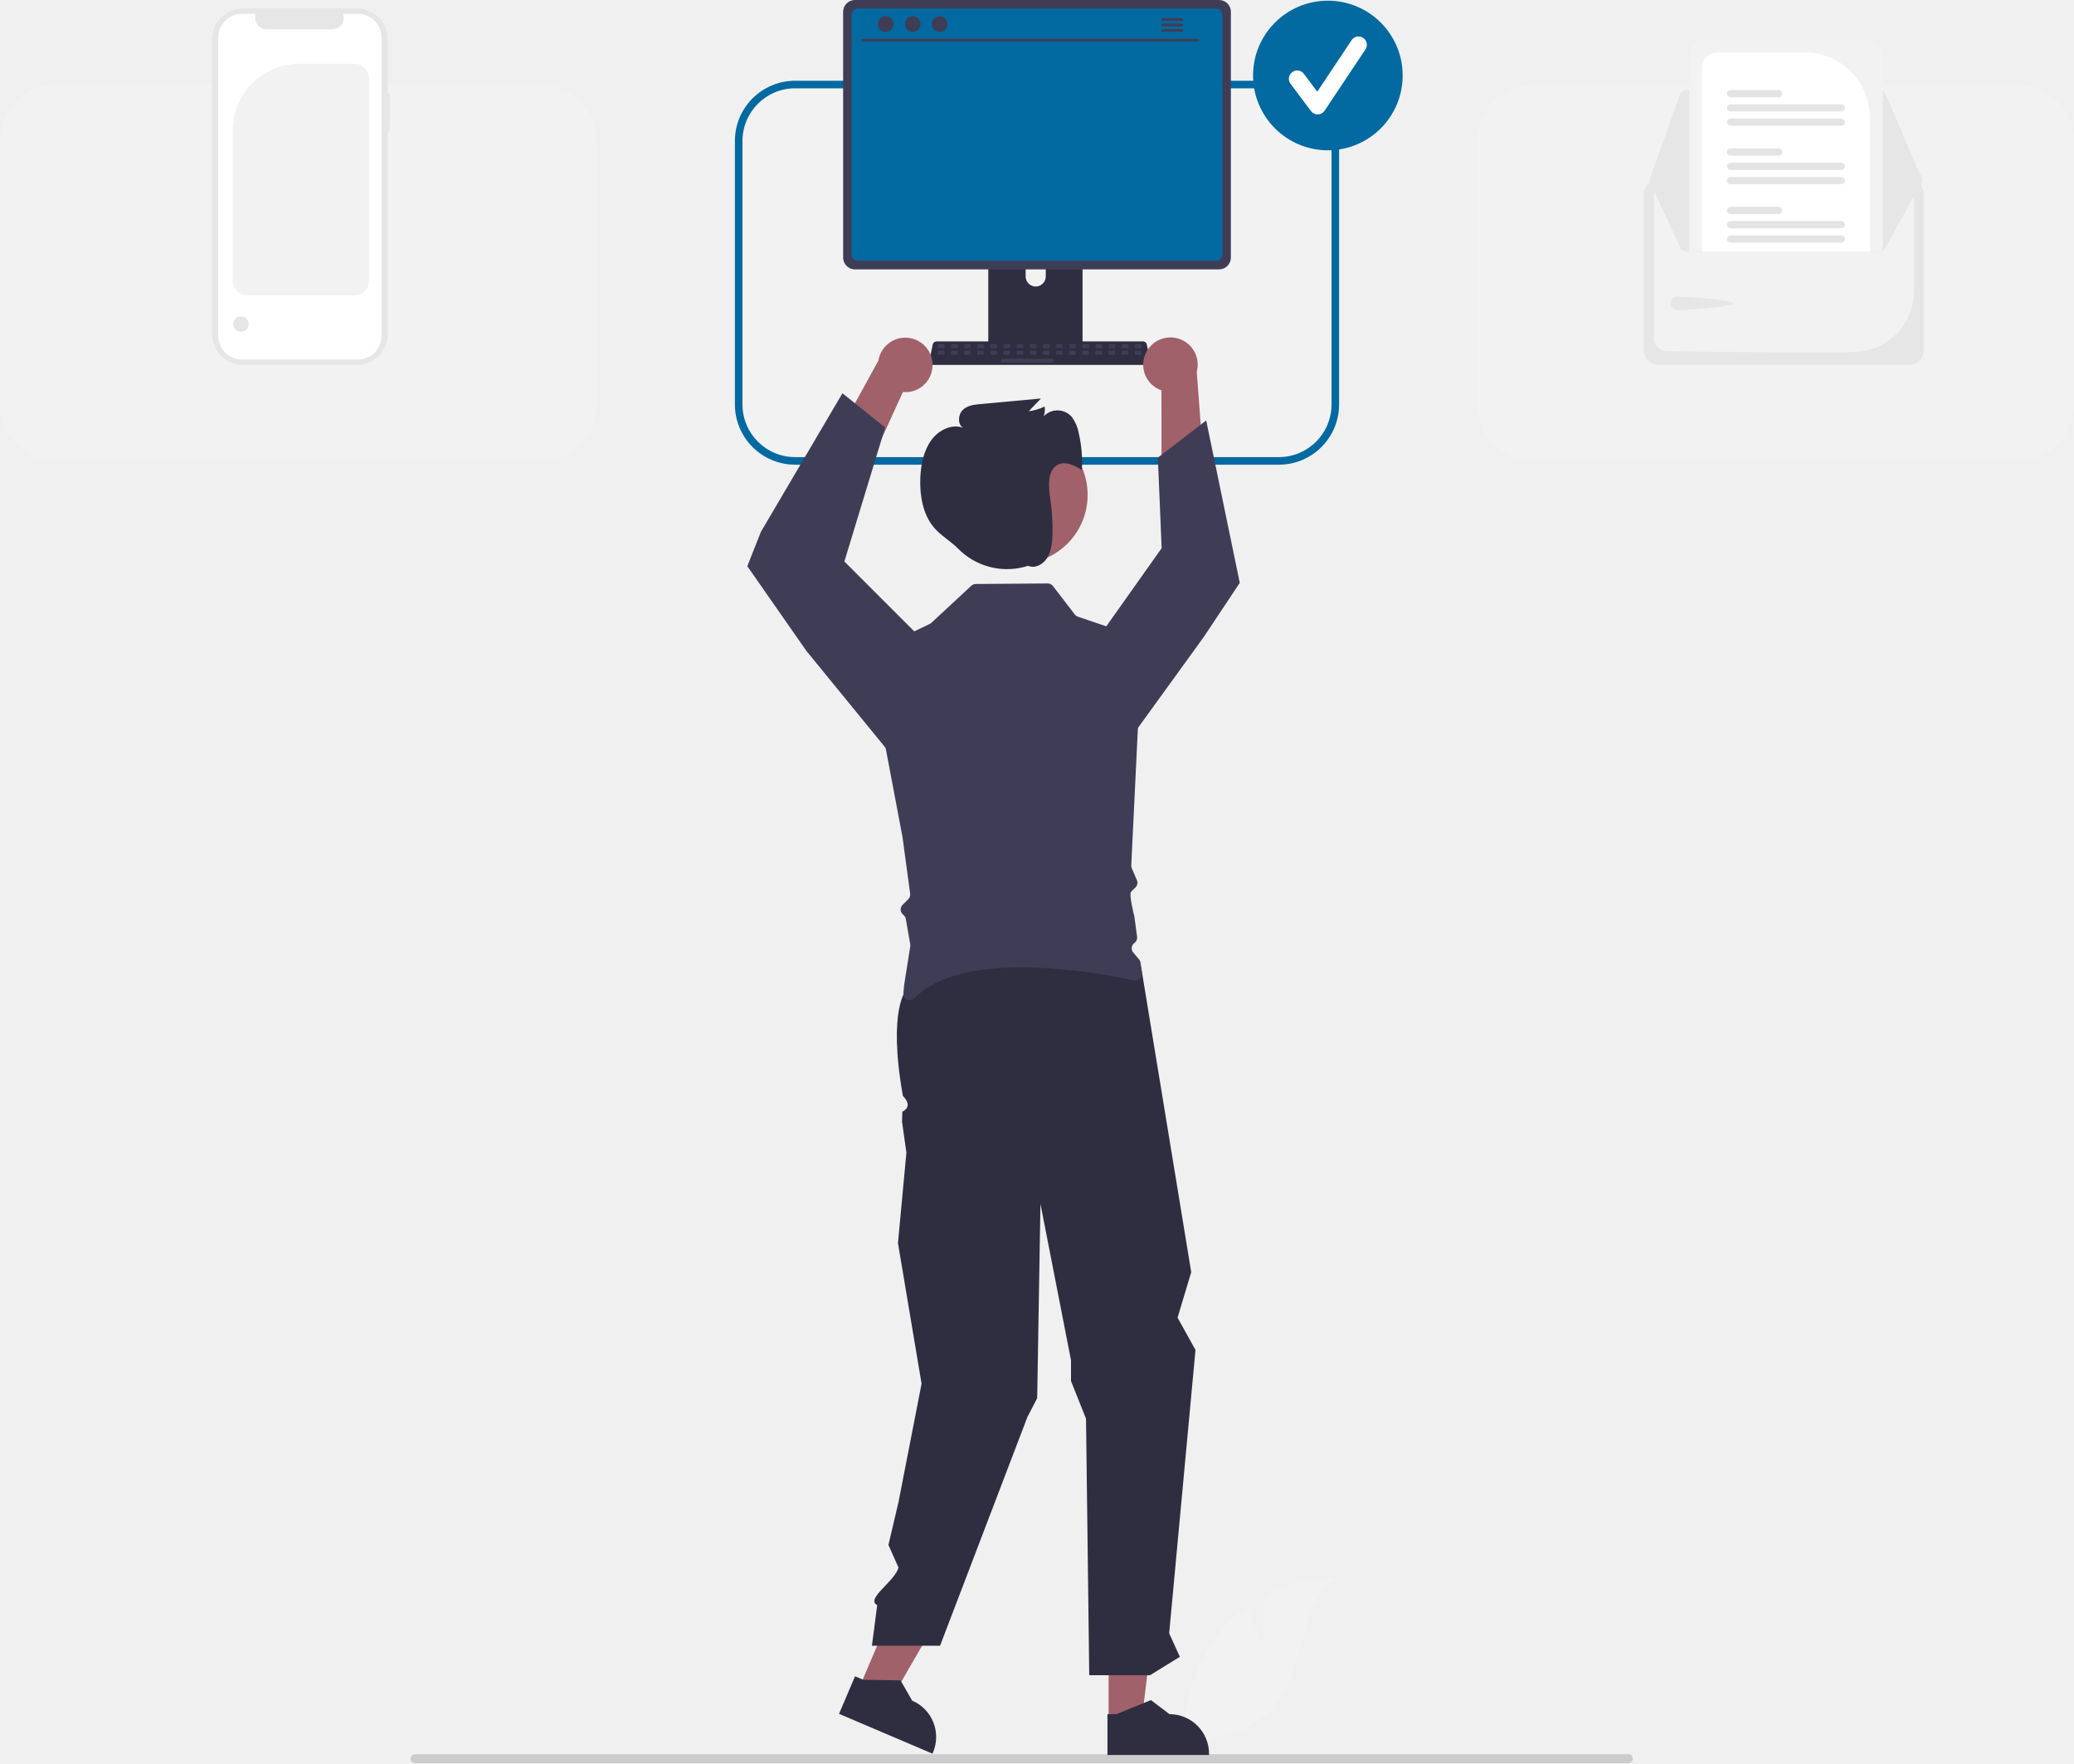
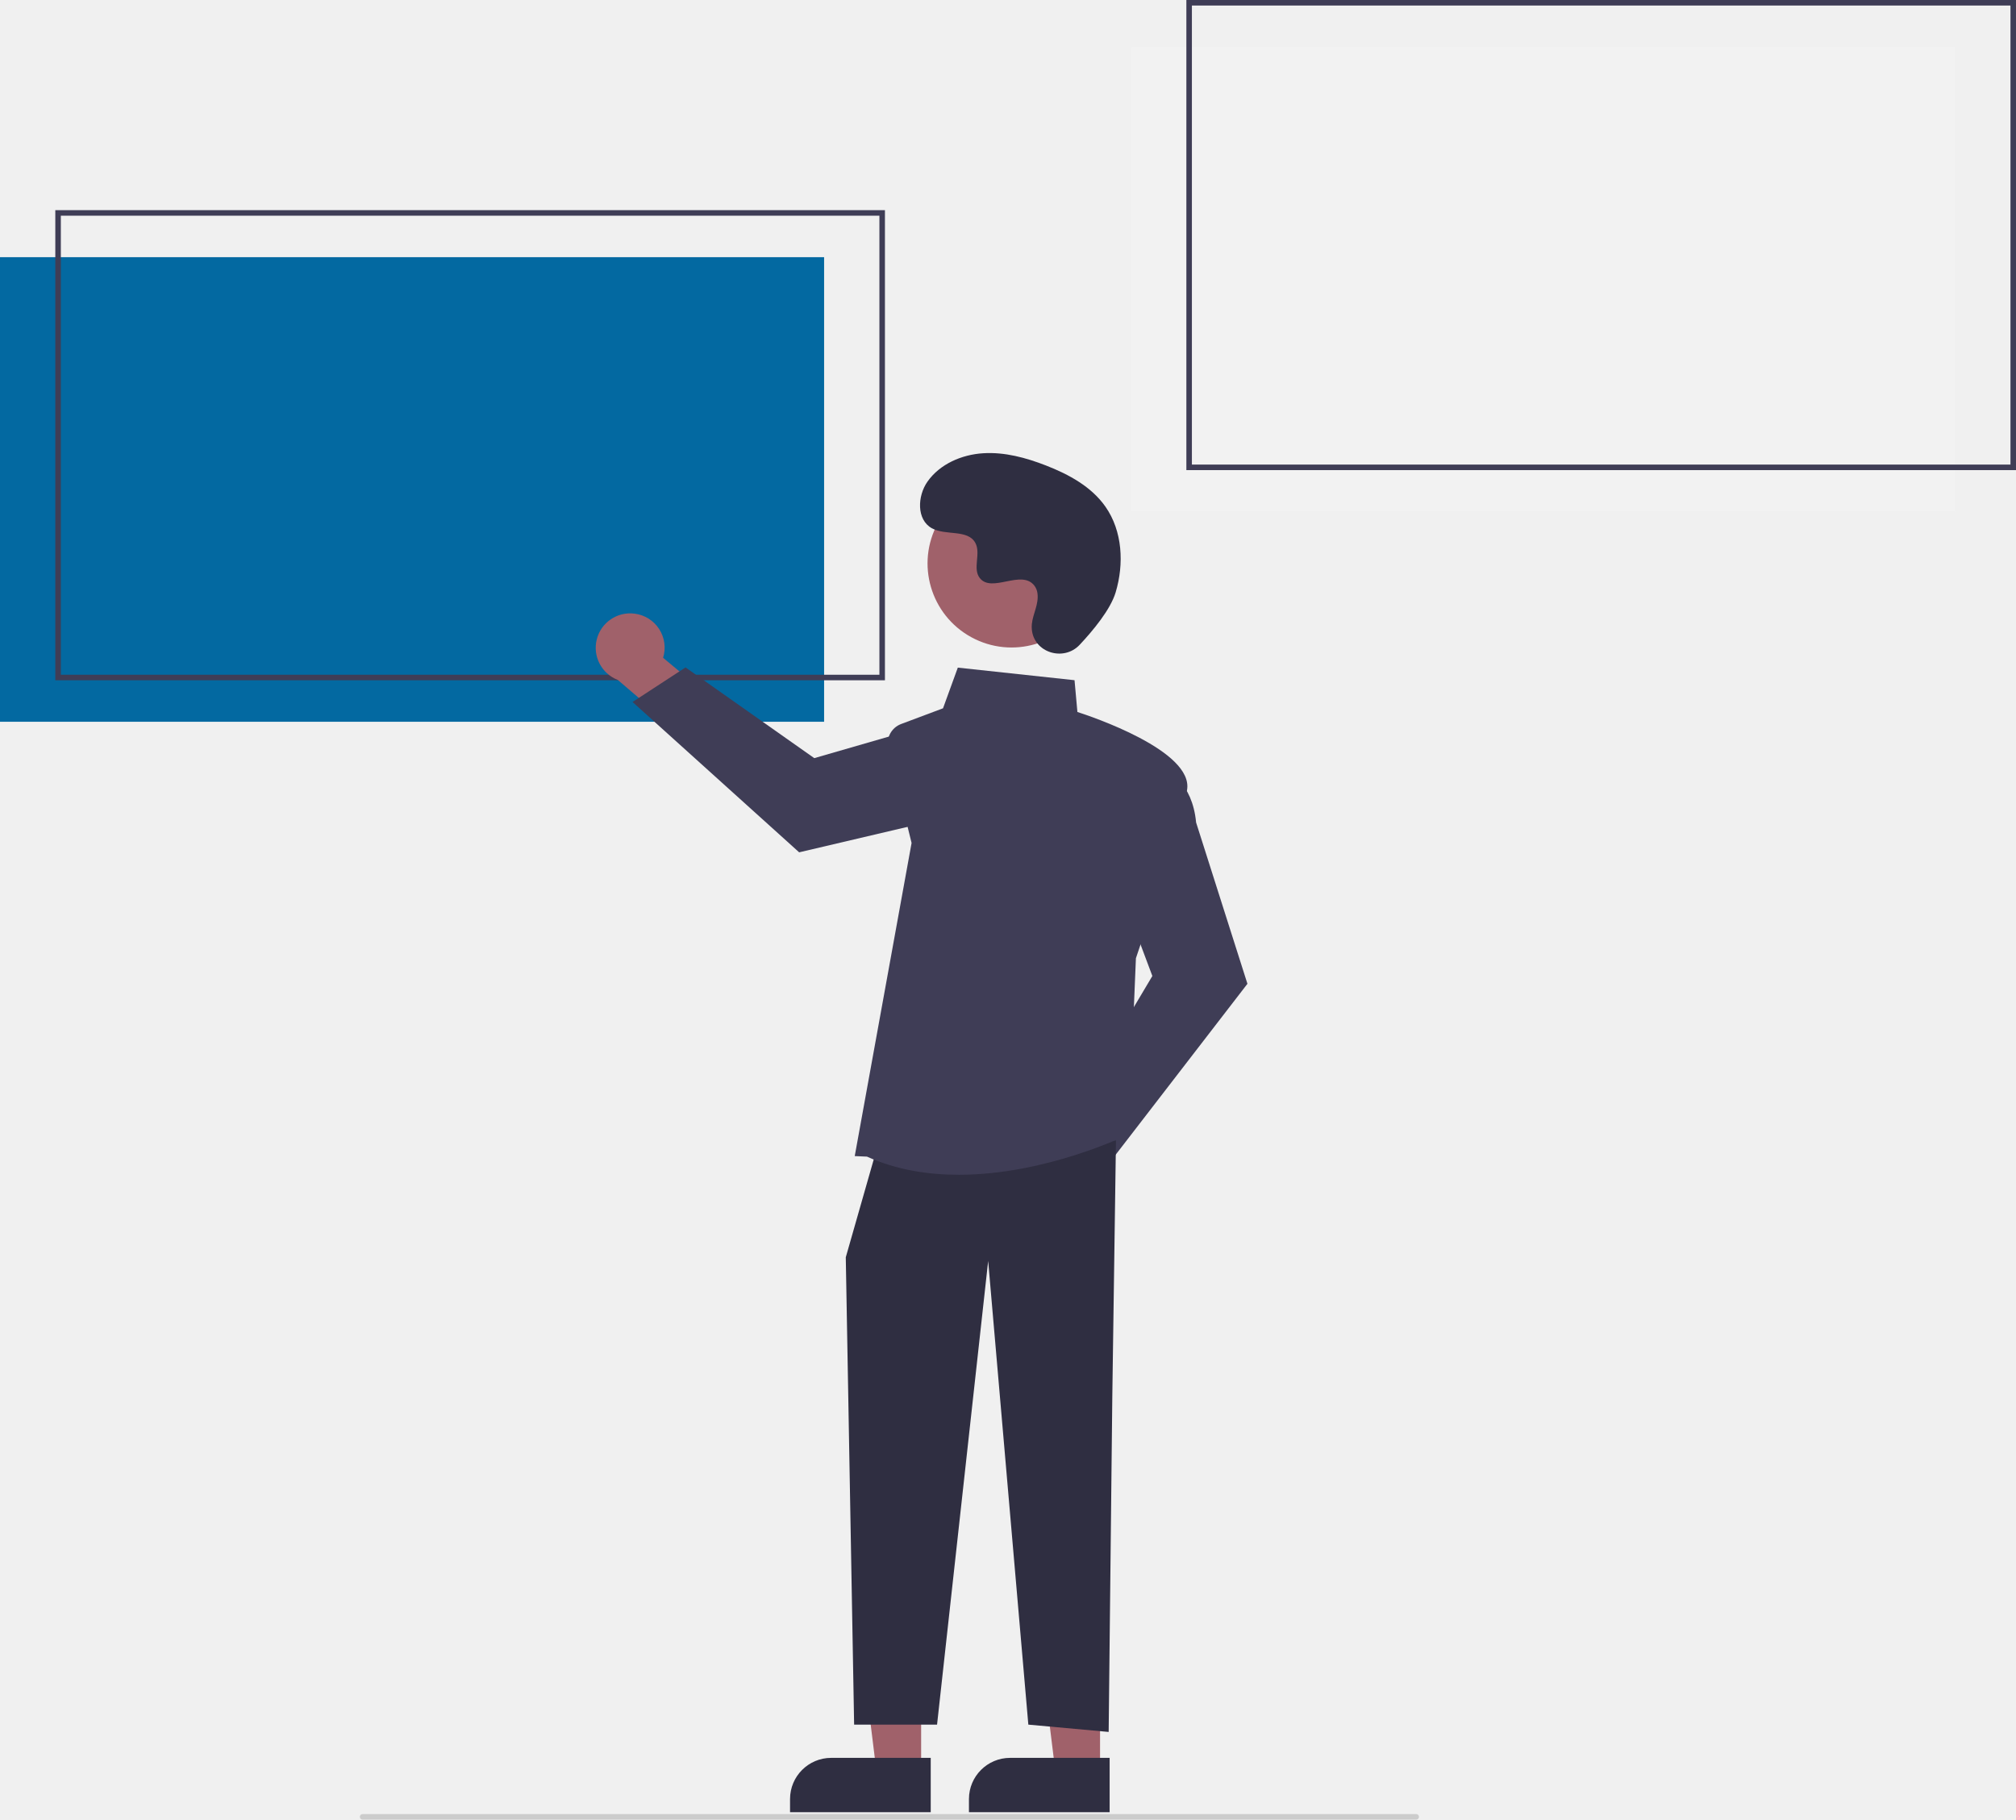
- <svg xmlns="http://www.w3.org/2000/svg" data-name="Layer 1" width="714.61" height="607.437" viewBox="0 0 714.61 607.437">
-   <path d="M677.66,712.062l.707-15.9a51.353,51.353,0,0,1,23.953-6.063c-11.504,9.405-10.066,27.536-17.866,40.184a30.889,30.889,0,0,1-22.651,14.274l-9.627,5.894A51.76,51.76,0,0,1,663.085,708.508a49.997,49.997,0,0,1,9.189-8.538C674.579,706.05,677.66,712.062,677.66,712.062Z" transform="translate(-242.6949 -146.2817)" fill="#f2f2f2" />
-   <path d="M805.302,752.165a1.549,1.549,0,0,1-1.553,1.553H385.699a1.553,1.553,0,1,1,0-3.106H803.749A1.549,1.549,0,0,1,805.302,752.165Z" transform="translate(-242.6949 -146.2817)" fill="#ccc" />
-   <path d="M937.874,305.061H771.163a19.453,19.453,0,0,1-19.431-19.432V194.831a19.452,19.452,0,0,1,19.431-19.431h166.71a19.452,19.452,0,0,1,19.431,19.431v90.798A19.453,19.453,0,0,1,937.874,305.061Z" transform="translate(-242.6949 -146.2817)" fill="#f2f2f2" style="isolation:isolate" />
-   <path d="M683.355,305.061H516.645a19.453,19.453,0,0,1-19.431-19.432V194.831a19.452,19.452,0,0,1,19.431-19.431h166.71a19.452,19.452,0,0,1,19.431,19.431v90.798A19.453,19.453,0,0,1,683.355,305.061Z" transform="translate(-242.6949 -146.2817)" fill="#f2f2f2" style="isolation:isolate" />
-   <path d="M428.837,305.061H262.126a19.453,19.453,0,0,1-19.431-19.432V194.831a19.452,19.452,0,0,1,19.431-19.431h166.71a19.452,19.452,0,0,1,19.431,19.431v90.798A19.453,19.453,0,0,1,428.837,305.061Z" transform="translate(-242.6949 -146.2817)" fill="#f2f2f2" style="isolation:isolate" />
-   <path d="M683.356,306.366H516.645a20.76,20.76,0,0,1-20.736-20.737V194.831a20.76,20.76,0,0,1,20.736-20.736h166.71a20.76,20.76,0,0,1,20.736,20.736v90.798A20.76,20.76,0,0,1,683.356,306.366ZM516.645,176.706a18.146,18.146,0,0,0-18.126,18.125v90.798a18.147,18.147,0,0,0,18.126,18.127h166.71a18.147,18.147,0,0,0,18.126-18.127V194.831a18.146,18.146,0,0,0-18.126-18.125Z" transform="translate(-242.6949 -146.2817)" fill="#0369a1" />
-   <path id="bc1d5882-7e9f-40fc-9823-09d267d208ae-666" data-name="Path 339" d="M376.98,178.365h-.674V159.877a10.7,10.7,0,0,0-10.7-10.7H326.435a10.7,10.7,0,0,0-10.701,10.7v101.427a10.7,10.7,0,0,0,10.7,10.7h39.17a10.7,10.7,0,0,0,10.7-10.7V191.525h.674Z" transform="translate(-242.6949 -146.2817)" fill="#e6e6e6" />
-   <path id="a47ebcc9-6793-4ccc-8d6c-8894ca4be4c5-667" data-name="Path 340" d="M374.124,159.16V262.02a8.116,8.116,0,0,1-8.113,8.114H326.037a8.117,8.117,0,0,1-8.118-8.114V159.16a8.117,8.117,0,0,1,8.118-8.114H330.886a3.859,3.859,0,0,0,3.57,5.313h22.79a3.859,3.859,0,0,0,3.57-5.313h5.194a8.116,8.116,0,0,1,8.114,8.113Z" transform="translate(-242.6949 -146.2817)" fill="#fff" />
-   <path d="M364.844,248.068H327.927a5.014,5.014,0,0,1-5.008-5.008V191.126a22.894,22.894,0,0,1,22.868-22.868h19.057a5.014,5.014,0,0,1,5.008,5.008V243.06A5.014,5.014,0,0,1,364.844,248.068Z" transform="translate(-242.6949 -146.2817)" fill="#f2f2f2" style="isolation:isolate" />
-   <circle id="acf1a688-395f-49f3-a728-a81050b681c5" data-name="Ellipse 7" cx="83.021" cy="111.63" r="2.658" fill="#e6e6e6" />
-   <path d="M614.129,218.647H584.776a1.435,1.435,0,0,0-.466.072,1.559,1.559,0,0,0-1.099,1.492v46.372h32.486V220.212A1.566,1.566,0,0,0,614.129,218.647Zm-11.109,22.878a3.405,3.405,0,0,1-.705,2.08,3.466,3.466,0,0,1-6.231-2.08V236.145a3.468,3.468,0,0,1,6.936,0Z" transform="translate(-242.6949 -146.2817)" fill="#2f2e41" />
-   <path d="M583.112,265.1v4.472a.877.877,0,0,0,.873.877h30.94a.88.88,0,0,0,.873-.877v-4.472Z" transform="translate(-242.6949 -146.2817)" fill="#3f3d56" />
-   <path d="M662.735,146.282H537.265a4.074,4.074,0,0,0-4.069,4.065v84.668a4.072,4.072,0,0,0,4.069,4.069H662.735a4.073,4.073,0,0,0,4.069-4.069V150.346A4.074,4.074,0,0,0,662.735,146.282Z" transform="translate(-242.6949 -146.2817)" fill="#3f3d56" />
-   <path d="M661.686,149.221H538.31a2.18,2.18,0,0,0-2.175,2.179v82.57a2.179,2.179,0,0,0,2.175,2.175H661.686a2.179,2.179,0,0,0,2.175-2.175v-82.57A2.18,2.18,0,0,0,661.686,149.221Z" transform="translate(-242.6949 -146.2817)" fill="#0369a1" />
-   <path d="M638.979,270.377l-1.139-5.412a1.353,1.353,0,0,0-.841-.981,1.308,1.308,0,0,0-.479-.09H565.393a1.309,1.309,0,0,0-.479.09,1.353,1.353,0,0,0-.841.981l-1.139,5.412a1.351,1.351,0,0,0,1.32,1.628h73.401a1.333,1.333,0,0,0,1.049-.502A1.35,1.35,0,0,0,638.979,270.377Z" transform="translate(-242.6949 -146.2817)" fill="#2f2e41" />
-   <rect x="323.219" y="118.586" width="2.261" height="1.356" rx="0.352" fill="#3f3d56" />
-   <rect x="327.741" y="118.586" width="2.261" height="1.356" rx="0.352" fill="#3f3d56" />
-   <rect x="332.262" y="118.586" width="2.261" height="1.356" rx="0.352" fill="#3f3d56" />
-   <rect x="336.784" y="118.586" width="2.261" height="1.356" rx="0.352" fill="#3f3d56" />
-   <rect x="341.305" y="118.586" width="2.261" height="1.356" rx="0.352" fill="#3f3d56" />
-   <rect x="345.827" y="118.586" width="2.261" height="1.356" rx="0.352" fill="#3f3d56" />
-   <rect x="350.348" y="118.586" width="2.261" height="1.356" rx="0.352" fill="#3f3d56" />
-   <rect x="354.869" y="118.586" width="2.261" height="1.356" rx="0.352" fill="#3f3d56" />
-   <rect x="359.391" y="118.586" width="2.261" height="1.356" rx="0.352" fill="#3f3d56" />
-   <rect x="363.912" y="118.586" width="2.261" height="1.356" rx="0.352" fill="#3f3d56" />
-   <rect x="368.434" y="118.586" width="2.261" height="1.356" rx="0.352" fill="#3f3d56" />
-   <rect x="372.955" y="118.586" width="2.261" height="1.356" rx="0.352" fill="#3f3d56" />
-   <rect x="377.477" y="118.586" width="2.261" height="1.356" rx="0.352" fill="#3f3d56" />
-   <rect x="381.998" y="118.586" width="2.261" height="1.356" rx="0.352" fill="#3f3d56" />
-   <rect x="386.519" y="118.586" width="2.261" height="1.356" rx="0.352" fill="#3f3d56" />
-   <rect x="391.041" y="118.586" width="2.261" height="1.356" rx="0.352" fill="#3f3d56" />
-   <rect x="323.166" y="120.847" width="2.261" height="1.356" rx="0.352" fill="#3f3d56" />
-   <rect x="327.687" y="120.847" width="2.261" height="1.356" rx="0.352" fill="#3f3d56" />
-   <rect x="332.209" y="120.847" width="2.261" height="1.356" rx="0.352" fill="#3f3d56" />
-   <rect x="336.73" y="120.847" width="2.261" height="1.356" rx="0.352" fill="#3f3d56" />
-   <rect x="341.252" y="120.847" width="2.261" height="1.356" rx="0.352" fill="#3f3d56" />
-   <rect x="345.773" y="120.847" width="2.261" height="1.356" rx="0.352" fill="#3f3d56" />
-   <rect x="350.295" y="120.847" width="2.261" height="1.356" rx="0.352" fill="#3f3d56" />
-   <rect x="354.816" y="120.847" width="2.261" height="1.356" rx="0.352" fill="#3f3d56" />
-   <rect x="359.337" y="120.847" width="2.261" height="1.356" rx="0.352" fill="#3f3d56" />
-   <rect x="363.859" y="120.847" width="2.261" height="1.356" rx="0.352" fill="#3f3d56" />
-   <rect x="368.38" y="120.847" width="2.261" height="1.356" rx="0.352" fill="#3f3d56" />
-   <rect x="372.902" y="120.847" width="2.261" height="1.356" rx="0.352" fill="#3f3d56" />
-   <rect x="377.423" y="120.847" width="2.261" height="1.356" rx="0.352" fill="#3f3d56" />
-   <rect x="381.945" y="120.847" width="2.261" height="1.356" rx="0.352" fill="#3f3d56" />
-   <rect x="386.466" y="120.847" width="2.261" height="1.356" rx="0.352" fill="#3f3d56" />
-   <rect x="390.987" y="120.847" width="2.261" height="1.356" rx="0.352" fill="#3f3d56" />
-   <rect x="344.869" y="123.56" width="18.086" height="1.356" rx="0.352" fill="#3f3d56" />
-   <path d="M655.486,160.595H540.043a.459.459,0,0,1,0-.918H655.486a.459.459,0,0,1,0,.918Z" transform="translate(-242.6949 -146.2817)" fill="#3f3d56" />
-   <ellipse cx="305.207" cy="8.301" rx="2.69" ry="2.75" fill="#3f3d56" />
-   <ellipse cx="314.501" cy="8.301" rx="2.69" ry="2.75" fill="#3f3d56" />
-   <ellipse cx="323.795" cy="8.301" rx="2.69" ry="2.75" fill="#3f3d56" />
-   <path d="M649.889,152.512h-6.601a.5.5,0,0,0,0,.999h6.601a.5.5,0,0,0,0-.999Z" transform="translate(-242.6949 -146.2817)" fill="#3f3d56" />
-   <path d="M649.889,154.389h-6.601a.5.5,0,0,0,0,.999h6.601a.5.5,0,0,0,0-.999Z" transform="translate(-242.6949 -146.2817)" fill="#3f3d56" />
-   <path d="M649.889,156.265h-6.601a.5.5,0,0,0,0,.999h6.601a.5.5,0,0,0,0-.999Z" transform="translate(-242.6949 -146.2817)" fill="#3f3d56" />
-   <path d="M900.487,208.104H814.188a5.091,5.091,0,0,0-5.086,5.086V266.919a5.091,5.091,0,0,0,5.086,5.086h86.299A5.091,5.091,0,0,0,905.573,266.919V213.189A5.091,5.091,0,0,0,900.487,208.104Z" transform="translate(-242.6949 -146.2817)" fill="#f2f2f2" style="isolation:isolate" />
-   <path d="M900.487,208.104H814.188a5.091,5.091,0,0,0-5.086,5.086V266.919a5.091,5.091,0,0,0,5.086,5.086h86.299A5.091,5.091,0,0,0,905.573,266.919V213.189A5.091,5.091,0,0,0,900.487,208.104Zm1.669,38.595a20.906,20.906,0,0,1-20.554,20.824c-8.757.114,4.845.158-5.716.158-24.15,0-49.332-.231-58.727-.38a4.738,4.738,0,0,1-4.64-4.718v-49.389a1.675,1.675,0,0,1,1.669-1.673H900.484a1.674,1.674,0,0,1,1.672,1.668Z" transform="translate(-242.6949 -146.2817)" fill="#e6e6e6" />
-   <path d="M889.864,177.165H824.113a2.826,2.826,0,0,0-2.656,1.873l-10.155,28.49a2.82,2.82,0,0,0,2.652,3.767l88.183.157h.004a2.82,2.82,0,0,0,2.592-3.931l-.154.066.154-.066L892.456,178.874A2.817,2.817,0,0,0,889.864,177.165Z" transform="translate(-242.6949 -146.2817)" fill="#e6e6e6" />
-   <path d="M904.962,208.139a2.828,2.828,0,0,1-.228,1.111l-12.276,22.051a2.828,2.828,0,0,1-2.593,1.707H824.114a2.828,2.828,0,0,1-2.659-1.872l-10.153-21.894a2.818,2.818,0,0,1,1.71-3.602,2.775,2.775,0,0,1,.941-.165l10.772-.02,4.397-.008,57.853-.101,4.399-.008,10.764-.02h.003A2.822,2.822,0,0,1,904.962,208.139Z" transform="translate(-242.6949 -146.2817)" fill="#e6e6e6" />
-   <path d="M820.658,248.407c1.304,0,19.208,1.094,19.208,2.398s-17.904,2.324-19.208,2.324a2.361,2.361,0,1,1,0-4.722Z" transform="translate(-242.6949 -146.2817)" fill="#e6e6e6" />
-   <path d="M885.77,159.833h-55.44a5.611,5.611,0,0,0-5.604,5.604v67.572h65.139a2.785,2.785,0,0,0,1.509-.439V165.437A5.611,5.611,0,0,0,885.77,159.833Z" transform="translate(-242.6949 -146.2817)" fill="#f2f2f2" />
-   <path d="M864.609,164.377H834.226a5.109,5.109,0,0,0-5.104,5.102v63.53H886.975V186.742A22.392,22.392,0,0,0,864.609,164.377Z" transform="translate(-242.6949 -146.2817)" fill="#fff" />
-   <path d="M877.119,227.367h-38.141a1.243,1.243,0,1,0,0,2.486h38.141a1.243,1.243,0,1,0,0-2.486Z" transform="translate(-242.6949 -146.2817)" fill="#e4e4e4" />
-   <path d="M877.119,222.45h-38.141a1.244,1.244,0,0,0,0,2.489h38.141a1.244,1.244,0,1,0,0-2.489Z" transform="translate(-242.6949 -146.2817)" fill="#e4e4e4" />
-   <path d="M855.511,217.536h-16.533a1.243,1.243,0,1,0,0,2.486h16.533a1.243,1.243,0,1,0,0-2.486Z" transform="translate(-242.6949 -146.2817)" fill="#e4e4e4" />
-   <path d="M877.119,207.241h-38.141a1.244,1.244,0,0,0,0,2.489h38.141a1.244,1.244,0,1,0,0-2.489Z" transform="translate(-242.6949 -146.2817)" fill="#e4e4e4" />
-   <path d="M877.119,202.327h-38.141a1.243,1.243,0,1,0,0,2.486h38.141a1.243,1.243,0,1,0,0-2.486Z" transform="translate(-242.6949 -146.2817)" fill="#e4e4e4" />
-   <path d="M855.511,197.41h-16.533a1.244,1.244,0,0,0,0,2.489h16.533a1.244,1.244,0,1,0,0-2.489Z" transform="translate(-242.6949 -146.2817)" fill="#e4e4e4" />
-   <path d="M877.119,187.115h-38.141a1.244,1.244,0,0,0,0,2.489h38.141a1.244,1.244,0,1,0,0-2.489Z" transform="translate(-242.6949 -146.2817)" fill="#e4e4e4" />
-   <path d="M877.119,182.201h-38.141a1.244,1.244,0,0,0,0,2.489h38.141a1.244,1.244,0,1,0,0-2.489Z" transform="translate(-242.6949 -146.2817)" fill="#e4e4e4" />
-   <path d="M855.511,177.285h-16.533a1.244,1.244,0,0,0,0,2.489h16.533a1.244,1.244,0,1,0,0-2.489Z" transform="translate(-242.6949 -146.2817)" fill="#e4e4e4" />
-   <path d="M637.763,267.389a9.335,9.335,0,0,0,5.107,13.372l.056,33.173,14.375-9.515L655.044,274.376a9.386,9.386,0,0,0-17.281-6.987Z" transform="translate(-242.6949 -146.2817)" fill="#a0616a" />
-   <polygon points="295.464 582.823 305.934 587.285 328.126 549.024 312.673 542.439 295.464 582.823" fill="#a0616a" />
-   <polygon points="381.984 592.731 393.364 592.73 398.779 548.832 381.982 548.833 381.984 592.731" fill="#a0616a" />
-   <path d="M624.278,750.885l34.998-.001v-.443a13.623,13.623,0,0,0-13.622-13.622h-.001L639.26,731.969l-11.927,4.851-3.055 0Z" transform="translate(-242.6949 -146.2817)" fill="#2f2e41" />
-   <path d="M531.792,736.705l32.196,13.72.174-.407a13.623,13.623,0,0,0-7.191-17.872l-.001-0-3.979-6.968-12.874-.214L537.306,723.766Z" transform="translate(-242.6949 -146.2817)" fill="#2f2e41" />
-   <path d="M635.843,479.209,653.139,584.529l-4.707,15.695,6.177,11.115-9.071,97.618,3.682,8.106-10.288,6.345H617.999l-1.111-88.374-5.171-12.975v-7.151L601.19,561.019l-1.123,66.922-3.361,6.482L566.6,713.236H543.126l1.815-13.986h0c-4.206-2.129,6.314-8.353,7.325-12.957l-3.456-7.777,3.456-14.69,7.961-40.854-8.134-48.44,2.913-31.179-1.517-10.665.115-3.449s4.012-1.548.181-5.412c-5.305-30.072,1.221-36.598,1.221-36.598l26.119-15.286Z" transform="translate(-242.6949 -146.2817)" fill="#2f2e41" />
-   <circle id="a79b02d6-e761-4bd6-a0ef-3d542dac4d63" data-name="ab6171fa-7d69-4734-b81c-8dff60f9761b" cx="351.026" cy="170.505" r="23.722" fill="#a0616a" />
-   <path d="M563.98,271.281a9.335,9.335,0,0,1-10.184,10.058l-13.783,30.174-9.147-14.612,14.491-26.414a9.386,9.386,0,0,1,18.623.793Z" transform="translate(-242.6949 -146.2817)" fill="#a0616a" />
-   <path d="M543.246,370.692l19.773-9.445a2.239,2.239,0,0,0,.558-.379l13.803-12.802a2.239,2.239,0,0,1,1.506-.597l24.805-.186a2.239,2.239,0,0,1,1.791.874l7.549,9.814a2.239,2.239,0,0,0,1.055.755l20.573,6.989a2.239,2.239,0,0,1,1.516,2.228L632.48,444.402a2.239,2.239,0,0,0,.178.99l1.767,4.123a2.233,2.233,0,0,1-.516,2.505c-.524.496-1.113,1.07-1.494,1.49-.765.846.867,7.468,1.11,8.434a2.137,2.137,0,0,1,.047.246l.913,6.848a2.239,2.239,0,0,1-.918,2.118v0a2.239,2.239,0,0,0-.407,3.268l2.001,2.364a2.239,2.239,0,0,1,.51,1.151l.479,3.596a2.236,2.236,0,0,1-2.684,2.486c-12.429-2.681-58.689-11.214-75.657,6.076a2.239,2.239,0,0,1-3.845-1.736,46.584,46.584,0,0,1,.705-5.562l1.657-10.488a2.239,2.239,0,0,0-.006-.734l-1.515-8.68a2.239,2.239,0,0,0-.622-1.198l-.508-.508a2.239,2.239,0,0,1,0-3.166l1.98-1.98a2.239,2.239,0,0,0,.636-1.883L553.662,434.689q-.008-.059-.019-.117L542.011,373.129A2.239,2.239,0,0,1,543.246,370.692Z" transform="translate(-242.6949 -146.2817)" fill="#3f3d56" />
-   <path d="M587.652,339.347q-.152-.335-.303-.672c.039.001.077.007.116.008Z" transform="translate(-242.6949 -146.2817)" fill="#2f2e41" />
-   <polygon points="390.015 253.623 414.69 219.544 427.172 200.795 415.604 144.855 398.943 157.654 400.254 188.847 377.951 220.324 390.015 253.623" fill="#3f3d56" />
-   <path d="M614.374,295.442a13.35,13.35,0,0,0-2.322-5.459,6.528,6.528,0,0,0-9.726-.296,7.158,7.158,0,0,0,.315-3.358,18.188,18.188,0,0,1-5.491,1.633l4.209-4.395-20.954,1.925c-2.163.199-4.501.48-6.089,2.123-1.588,1.643-1.676,5.15.331,6.066-3.955-1.489-8.497.672-11.107,4.295-2.609,3.622-3.57,8.4-3.747,13.036-.229,6.011.892,12.41,4.561,16.835,2.399,2.894,5.67,4.698,8.325,7.302q.04.039.079.078a23.602,23.602,0,0,0,22.846,6.364c.453-.124.902-.263,1.354-.391,2.258,1.021,5.07-.375,6.496-2.646,1.52-2.422,1.82-5.52,1.885-8.471a69.446,69.446,0,0,0-.711-11.54c-.628-4.302-1.195-9.811,2.212-11.972,2.653-1.682,5.948-.022,8.619,1.625A44.35,44.35,0,0,0,614.374,295.442Z" transform="translate(-242.6949 -146.2817)" fill="#2f2e41" />
-   <polygon points="321.095 258.976 305.289 257.836 277.856 224.249 257.493 195.061 262.183 183.196 290.268 135.478 304.988 147.27 290.935 193.429 318.793 221.287 321.095 258.976" fill="#3f3d56" />
-   <circle cx="457.525" cy="26.005" r="25.772" fill="#0369a1" />
-   <path d="M696.704,185.7a2.866,2.866,0,0,1-2.293-1.147l-7.031-9.375a2.867,2.867,0,1,1,4.587-3.44l4.6,6.133L708.381,160.15a2.867,2.867,0,1,1,4.771,3.18l-14.062,21.093a2.868,2.868,0,0,1-2.306,1.276C696.757,185.699,696.73,185.7,696.704,185.7Z" transform="translate(-242.6949 -146.2817)" fill="#fff" />
+ <svg xmlns="http://www.w3.org/2000/svg" data-name="Layer 1" width="729" height="658" viewBox="0 0 729 658">
+   <rect y="93" width="298" height="168" fill="#0369a1" />
+   <path d="M535.314,392.742h-300v-170h300Zm-298-2h296v-166h-296Z" transform="translate(-215.3144 -146.7423)" fill="#3f3d56" />
+   <rect x="409" y="17" width="298" height="168" fill="#f2f2f2" />
+   <path d="M944.314,316.742h-300v-170h300Zm-298-2h296v-166h-296Z" transform="translate(-215.3144 -146.7423)" fill="#3f3d56" />
+   <path d="M727.429,804.742h-381a1,1,0,1,1,0-2h381a1,1,0,1,1,0,2Z" transform="translate(-215.3144 -146.7423)" fill="#ccc" />
+   <path d="M584.946,568.475A12.38,12.38,0,0,1,600.061,556.989l16.372-23.073,16.448,6.529-23.578,32.258a12.447,12.447,0,0,1-24.357-4.23Z" transform="translate(-215.3144 -146.7423)" fill="#a0616a" />
+   <path d="M602.906,548.632l29.109-48.957L620.155,468.049l16.152-43.074.596.256c.391.167,9.568,4.263,10.929,18.93l18.562,58.337-49.539,64.267Z" transform="translate(-215.3144 -146.7423)" fill="#3f3d56" />
+   <path d="M444.813,368.651a12.38,12.38,0,0,1,10.282,15.958l21.738,18.107-7.782,15.894-30.339-26.002a12.447,12.447,0,0,1,6.1-23.957Z" transform="translate(-215.3144 -146.7423)" fill="#a0616a" />
+   <path d="M463.207,388.091l46.56,32.807,32.448-9.379,41.696,19.434-.301.574c-.197.376-4.99,9.21-19.718,9.432l-59.597,13.996-60.245-54.36Z" transform="translate(-215.3144 -146.7423)" fill="#3f3d56" />
+   <polygon points="333.089 640.297 316.903 640.297 309.202 577.863 333.092 577.864 333.089 640.297" fill="#a0616a" />
+   <path d="M300.573,635.672h35.985a0,0,0,0,1,0,0v19.655a0,0,0,0,1,0,0H285.686a0,0,0,0,1,0,0v-4.768A14.887,14.887,0,0,1,300.573,635.672Z" fill="#2f2e41" />
+   <polygon points="397.784 640.297 381.597 640.297 373.897 577.863 397.786 577.864 397.784 640.297" fill="#a0616a" />
+   <path d="M365.267,635.672h35.985a0,0,0,0,1,0,0v19.655a0,0,0,0,1,0,0H350.38a0,0,0,0,1,0,0v-4.768A14.887,14.887,0,0,1,365.267,635.672Z" fill="#2f2e41" />
+   <polygon points="403.54 412.407 402.22 504.828 400.9 626.295 371.853 623.654 357.33 455.977 338.846 623.654 308.859 623.654 305.839 454.657 316.401 417.688 403.54 412.407" fill="#2f2e41" />
+   <path d="M528.82,564.995l-4.425-.192L544.949,451.576l-8.416-34.223a7.49,7.49,0,0,1,4.642-8.799l15.142-5.678,5.349-14.711,42.206,4.548L604.911,404.21c4.574,1.467,42.237,14.01,39.638,28.302-2.565,14.107-17.709,58.489-18.478,60.738l-2.652,63.649-.326.163c-.393.196-29.484,14.501-61.088,14.498C550.874,571.56,539.427,569.785,528.82,564.995Z" transform="translate(-215.3144 -146.7423)" fill="#3f3d56" />
+   <circle cx="581.116" cy="350.496" r="30.389" transform="translate(-220.4805 545.5372) rotate(-61.33681)" fill="#a0616a" />
+   <path d="M605.73,379.913c-5.791,6.169-16.547,2.857-17.301-5.57a10.182,10.182,0,0,1,.013-1.966c.39-3.733,2.546-7.122,2.03-11.064a5.802,5.802,0,0,0-1.062-2.716c-4.615-6.18-15.448,2.764-19.804-2.83-2.671-3.43.469-8.831-1.581-12.665-2.705-5.06-10.717-2.564-15.741-5.335-5.59-3.083-5.256-11.66-1.576-16.877,4.488-6.362,12.356-9.757,20.126-10.246s15.487,1.611,22.741,4.438c8.242,3.212,16.416,7.651,21.488,14.899,6.168,8.814,6.762,20.663,3.677,30.969C616.864,367.217,610.46,374.875,605.73,379.913Z" transform="translate(-215.3144 -146.7423)" fill="#2f2e41" />
</svg>
